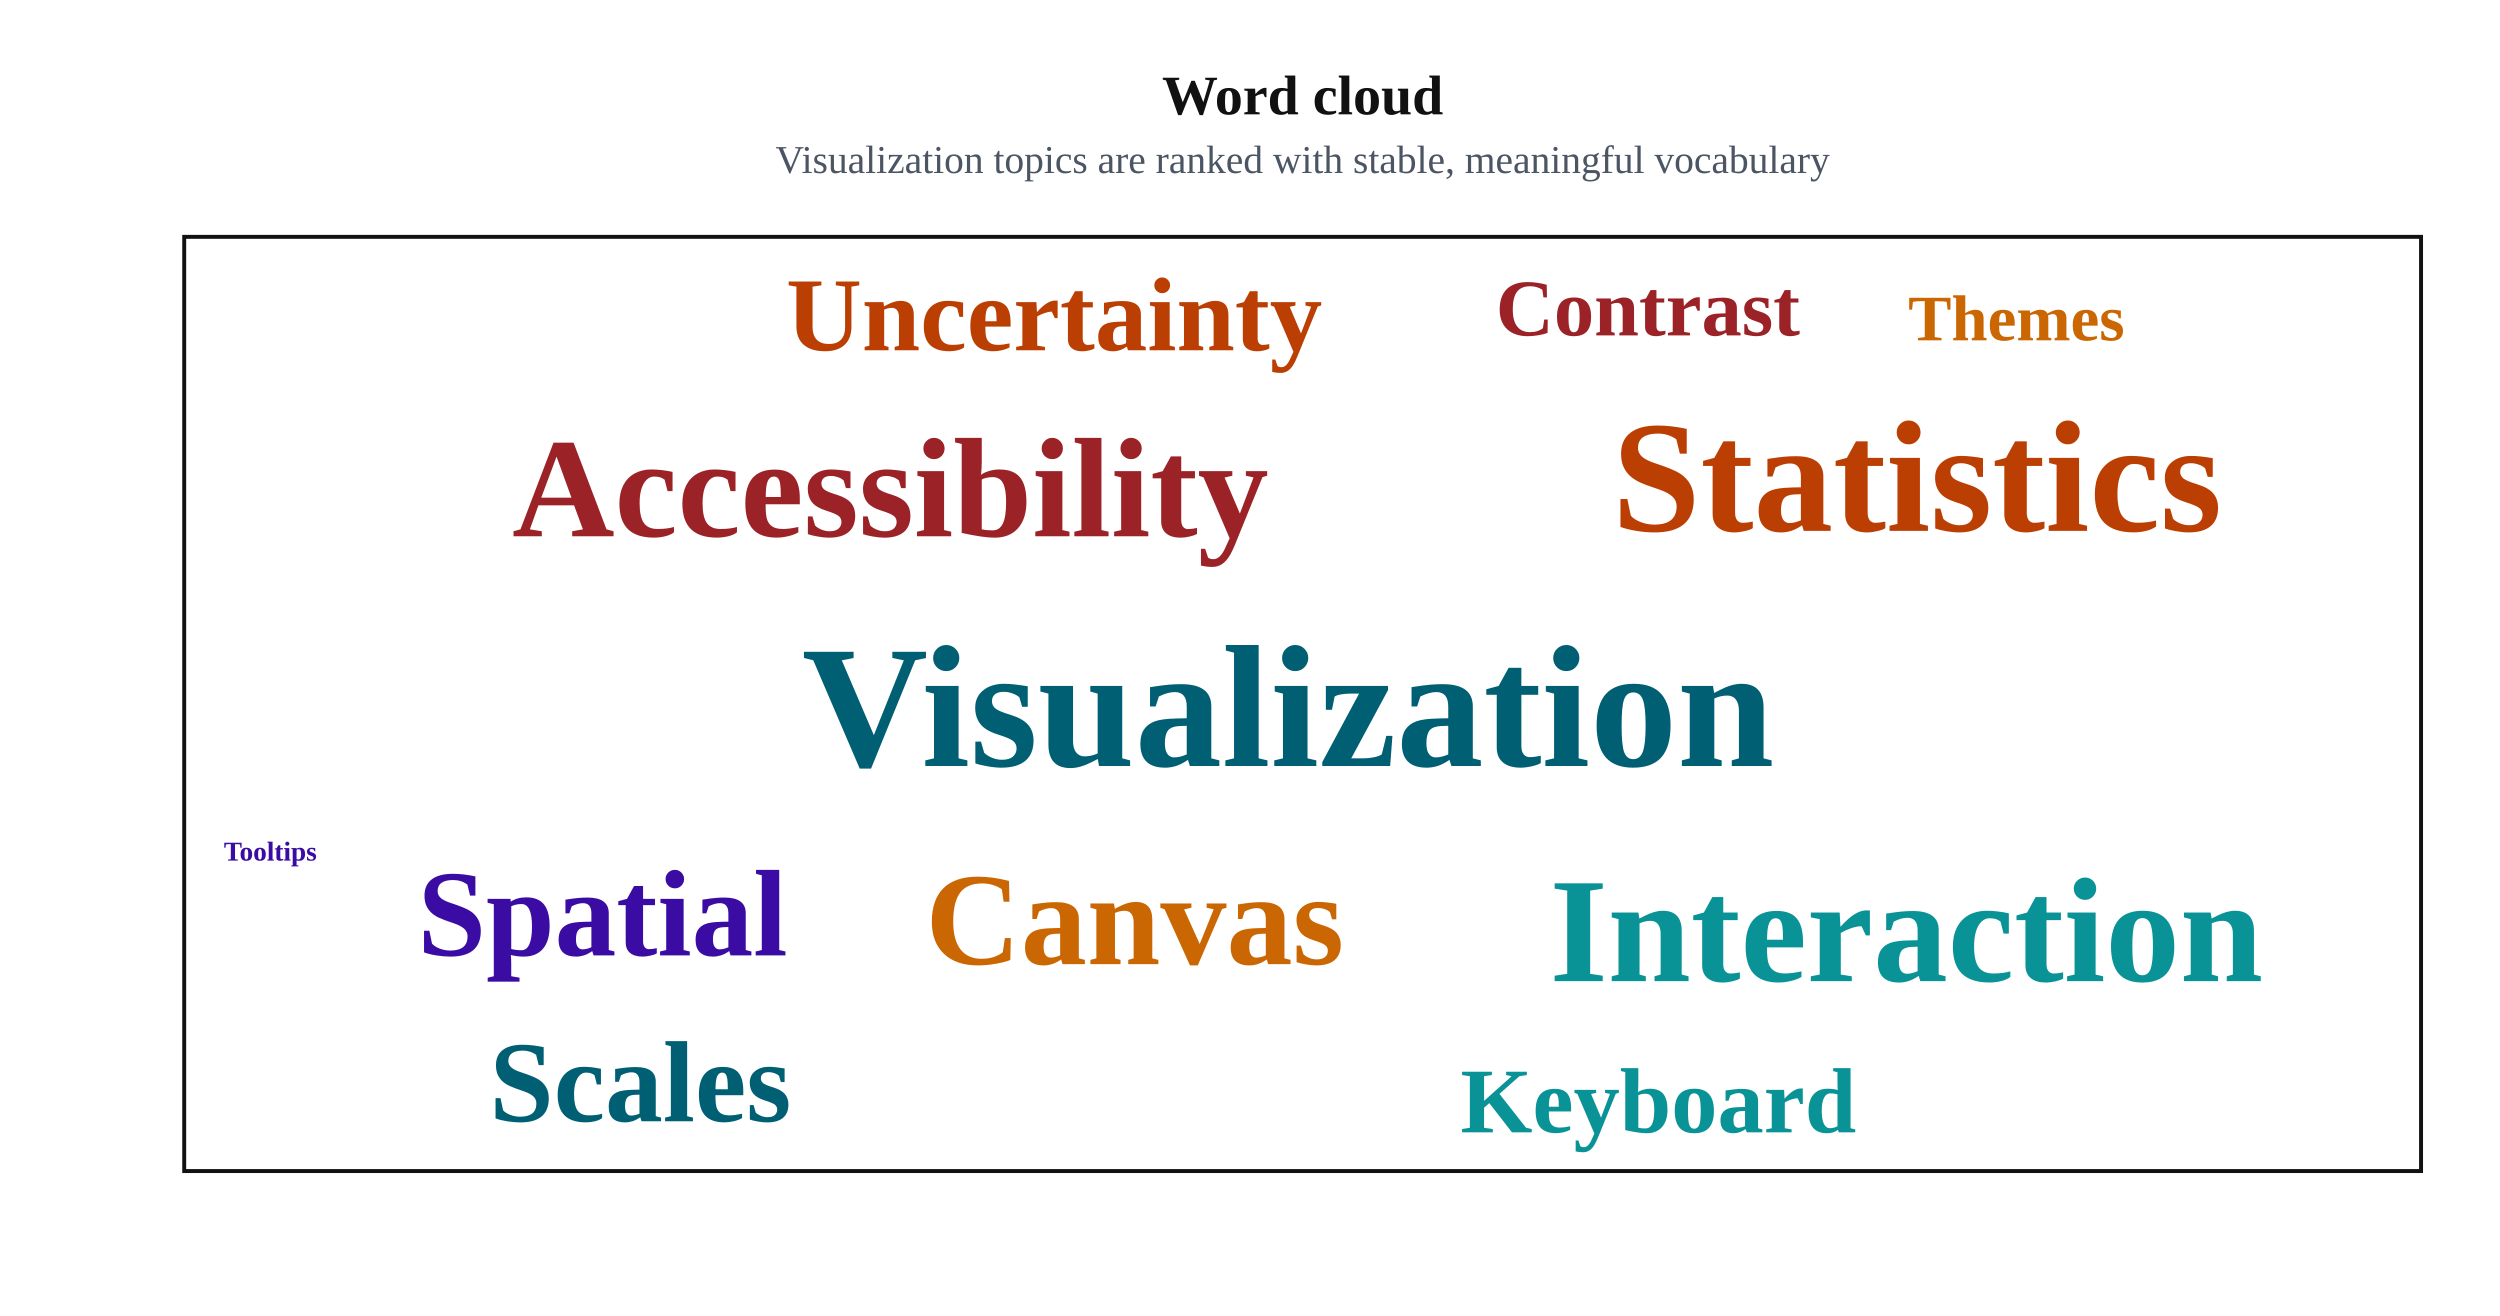
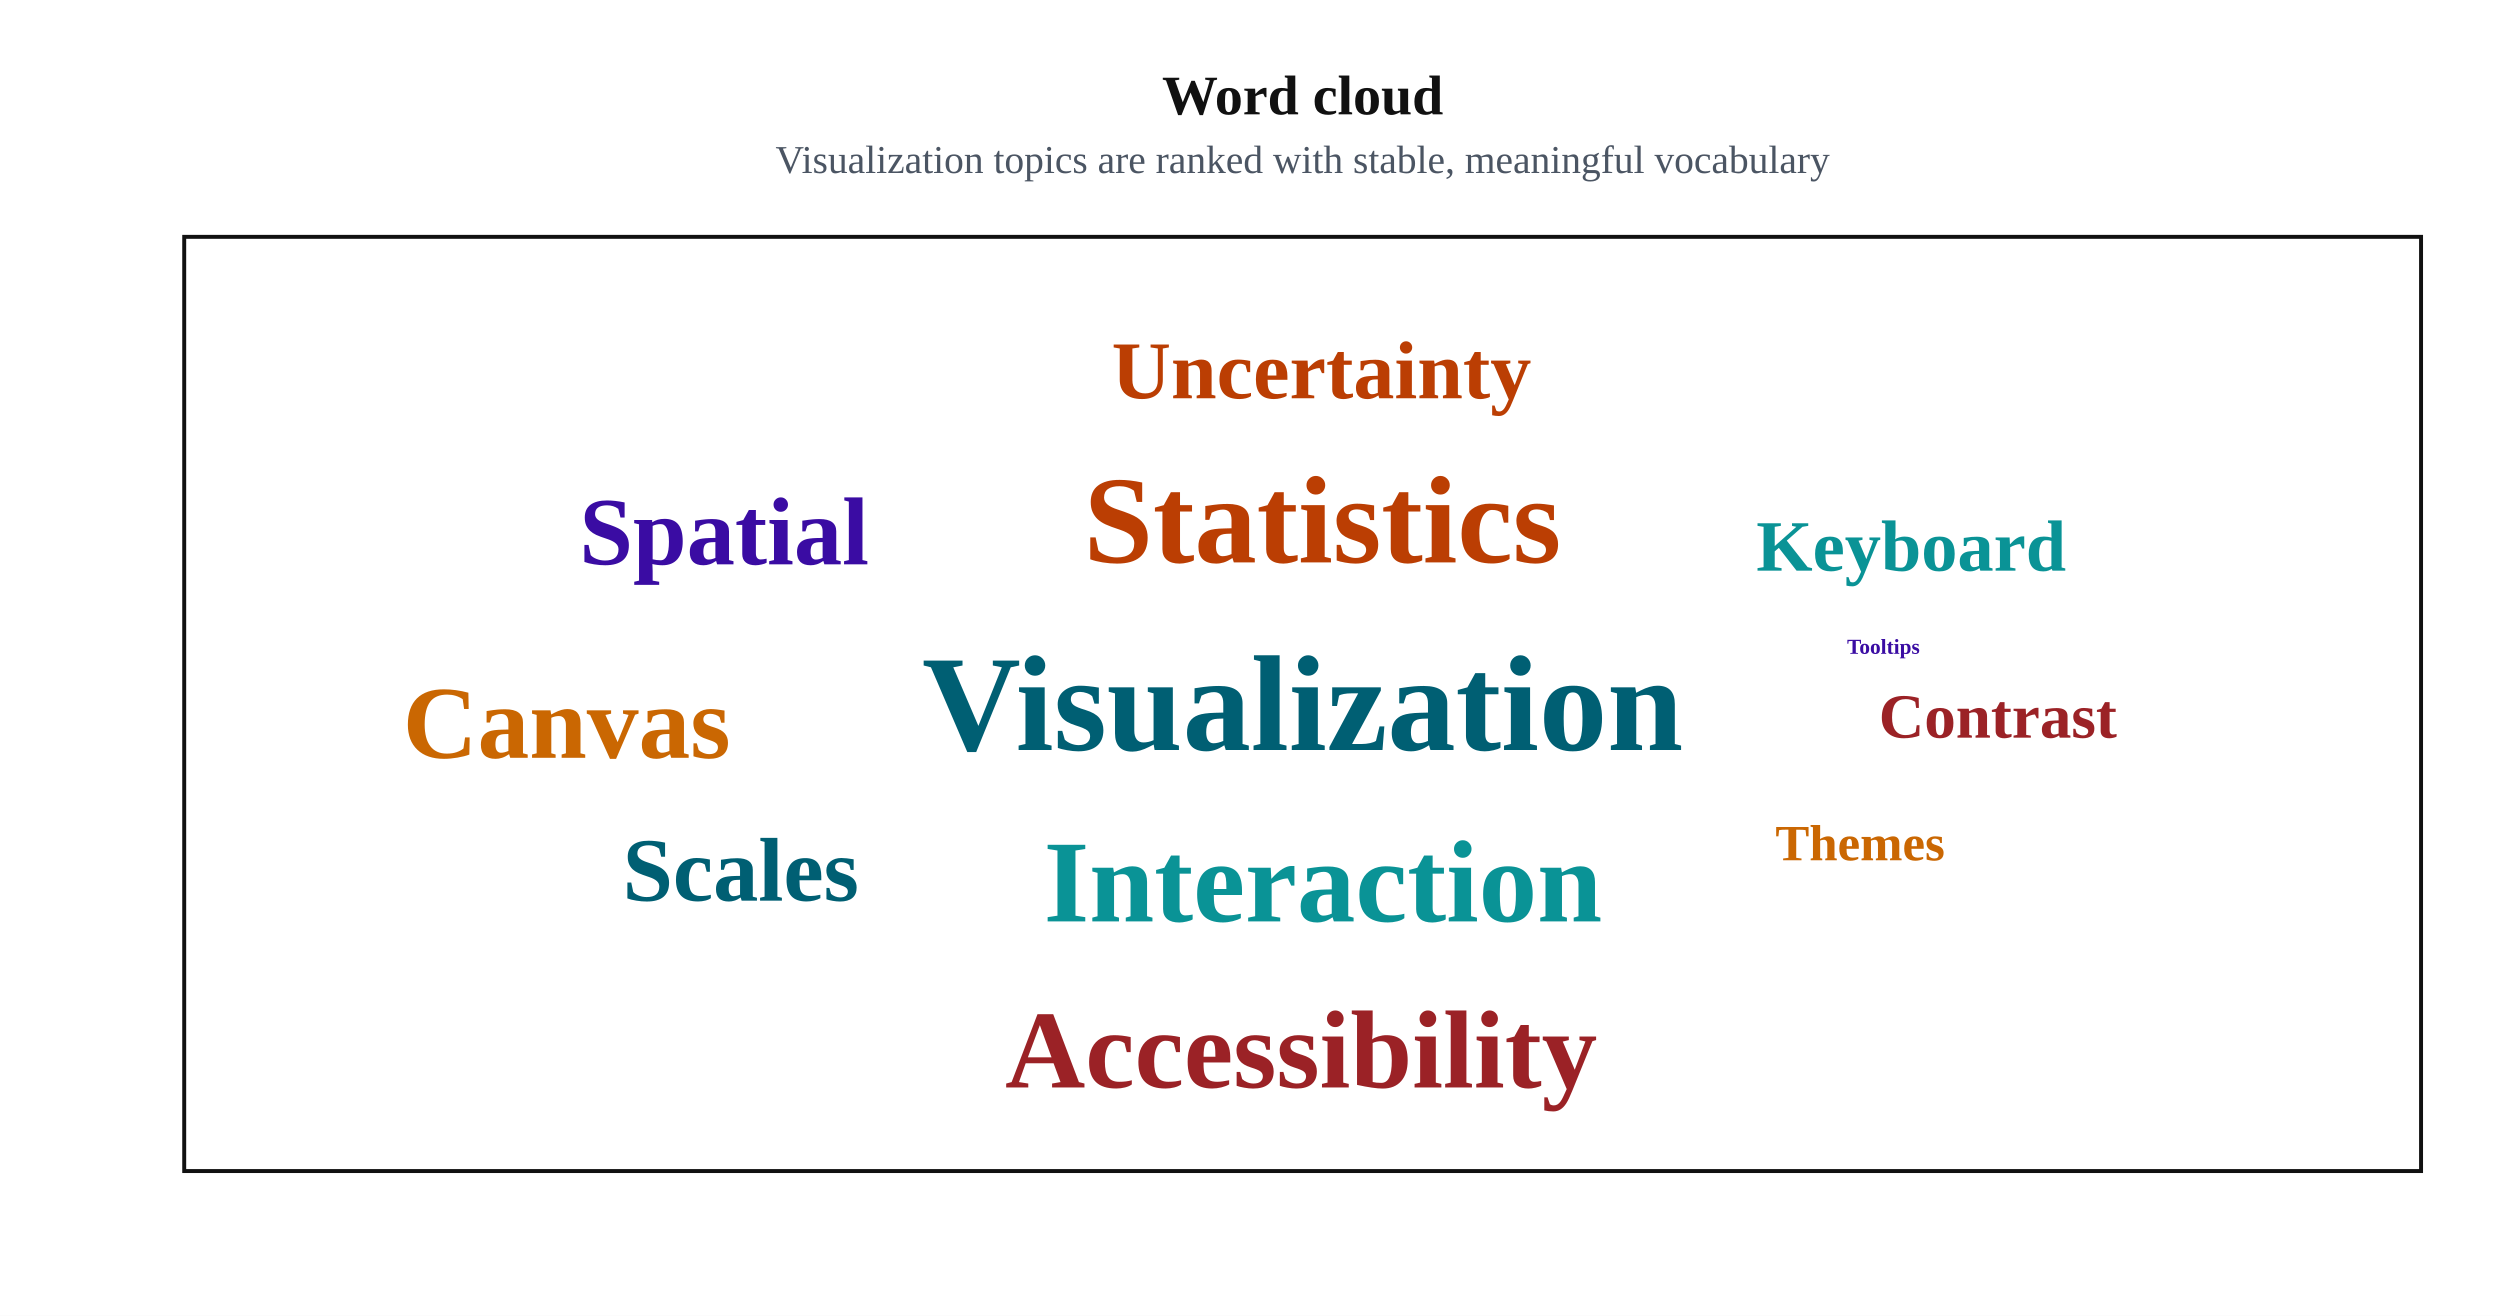
<svg xmlns="http://www.w3.org/2000/svg" width="760" height="400" viewBox="0 0 760 400" role="img" aria-labelledby="title description">
  <defs>
    <clipPath id="clip-1">
      <rect x="56" y="72" width="680" height="284" />
    </clipPath>
  </defs>
  <rect width="100%" height="100%" fill="#ffffff" />
  <g data-scene-node="scene:root">
    <rect data-scene-node="chart:panel" x="56" y="72" width="680" height="284" rx="0" fill="#ffffff" />
    <g data-scene-node="layer-0:group" clip-path="url(#clip-1)">
-       <text data-scene-node="layer-0:word-cloud:0" x="391.577" y="214.972" fill="#005f73" font-family="&quot;STIX Two Text&quot;, &quot;Times New Roman&quot;, serif" font-size="53.016" font-weight="600" text-anchor="middle" dominant-baseline="central">Visualization</text>
-       <text data-scene-node="layer-0:word-cloud:1" x="582.758" y="145.068" fill="#bb3e03" font-family="&quot;STIX Two Text&quot;, &quot;Times New Roman&quot;, serif" font-size="48.375" font-weight="600" text-anchor="middle" dominant-baseline="central">Statistics</text>
-       <text data-scene-node="layer-0:word-cloud:2" x="579.526" y="282.943" fill="#0a9396" font-family="&quot;STIX Two Text&quot;, &quot;Times New Roman&quot;, serif" font-size="45.401" font-weight="600" text-anchor="middle" dominant-baseline="central">Interaction</text>
-       <text data-scene-node="layer-0:word-cloud:3" x="270.665" y="148.482" fill="#9b2226" font-family="&quot;STIX Two Text&quot;, &quot;Times New Roman&quot;, serif" font-size="43.122" font-weight="600" text-anchor="middle" dominant-baseline="central">Accessibility</text>
-       <text data-scene-node="layer-0:word-cloud:4" x="344.93" y="279.544" fill="#ca6702" font-family="&quot;STIX Two Text&quot;, &quot;Times New Roman&quot;, serif" font-size="40.172" font-weight="600" text-anchor="middle" dominant-baseline="central">Canvas</text>
-       <text data-scene-node="layer-0:word-cloud:5" x="183.161" y="277.799" fill="#3a0ca3" font-family="&quot;STIX Two Text&quot;, &quot;Times New Roman&quot;, serif" font-size="37.487" font-weight="600" text-anchor="middle" dominant-baseline="central">Spatial</text>
-       <text data-scene-node="layer-0:word-cloud:6" x="194.66" y="329.011" fill="#005f73" font-family="&quot;STIX Two Text&quot;, &quot;Times New Roman&quot;, serif" font-size="35.147" font-weight="600" text-anchor="middle" dominant-baseline="central">Scales</text>
-       <text data-scene-node="layer-0:word-cloud:7" x="320.456" y="95.72" fill="#bb3e03" font-family="&quot;STIX Two Text&quot;, &quot;Times New Roman&quot;, serif" font-size="31.898" font-weight="600" text-anchor="middle" dominant-baseline="central">Uncertainty</text>
-       <text data-scene-node="layer-0:word-cloud:8" x="504.144" y="334.734" fill="#0a9396" font-family="&quot;STIX Two Text&quot;, &quot;Times New Roman&quot;, serif" font-size="28.124" font-weight="600" text-anchor="middle" dominant-baseline="central">Keyboard</text>
-       <text data-scene-node="layer-0:word-cloud:9" x="500.943" y="93.71" fill="#9b2226" font-family="&quot;STIX Two Text&quot;, &quot;Times New Roman&quot;, serif" font-size="24.483" font-weight="600" text-anchor="middle" dominant-baseline="central">Contrast</text>
-       <text data-scene-node="layer-0:word-cloud:10" x="612.975" y="96.794" fill="#ca6702" font-family="&quot;STIX Two Text&quot;, &quot;Times New Roman&quot;, serif" font-size="19.738" font-weight="600" text-anchor="middle" dominant-baseline="central">Themes</text>
-       <text data-scene-node="layer-0:word-cloud:11" x="82.18" y="258.816" fill="#3a0ca3" font-family="&quot;STIX Two Text&quot;, &quot;Times New Roman&quot;, serif" font-size="8.284" font-weight="600" text-anchor="middle" dominant-baseline="central">Tooltips</text>
+       <text data-scene-node="layer-0:word-cloud:0" x="396" y="214" fill="#005f73" font-family="&quot;STIX Two Text&quot;, &quot;Times New Roman&quot;, serif" font-size="41.5" font-weight="600" text-anchor="middle" dominant-baseline="central">Visualization</text>
+       <text data-scene-node="layer-0:word-cloud:1" x="402.001" y="158.183" fill="#bb3e03" font-family="&quot;STIX Two Text&quot;, &quot;Times New Roman&quot;, serif" font-size="37.867" font-weight="600" text-anchor="middle" dominant-baseline="central">Statistics</text>
+       <text data-scene-node="layer-0:word-cloud:2" x="402.165" y="268.112" fill="#0a9396" font-family="&quot;STIX Two Text&quot;, &quot;Times New Roman&quot;, serif" font-size="35.539" font-weight="600" text-anchor="middle" dominant-baseline="central">Interaction</text>
+       <text data-scene-node="layer-0:word-cloud:3" x="395.551" y="319.21" fill="#9b2226" font-family="&quot;STIX Two Text&quot;, &quot;Times New Roman&quot;, serif" font-size="33.755" font-weight="600" text-anchor="middle" dominant-baseline="central">Accessibility</text>
+       <text data-scene-node="layer-0:word-cloud:4" x="172.264" y="219.767" fill="#ca6702" font-family="&quot;STIX Two Text&quot;, &quot;Times New Roman&quot;, serif" font-size="31.446" font-weight="600" text-anchor="middle" dominant-baseline="central">Canvas</text>
+       <text data-scene-node="layer-0:word-cloud:5" x="220.135" y="161.658" fill="#3a0ca3" font-family="&quot;STIX Two Text&quot;, &quot;Times New Roman&quot;, serif" font-size="29.345" font-weight="600" text-anchor="middle" dominant-baseline="central">Spatial</text>
+       <text data-scene-node="layer-0:word-cloud:6" x="225.175" y="264.518" fill="#005f73" font-family="&quot;STIX Two Text&quot;, &quot;Times New Roman&quot;, serif" font-size="27.513" font-weight="600" text-anchor="middle" dominant-baseline="central">Scales</text>
+       <text data-scene-node="layer-0:word-cloud:7" x="401.727" y="112.655" fill="#bb3e03" font-family="&quot;STIX Two Text&quot;, &quot;Times New Roman&quot;, serif" font-size="24.969" font-weight="600" text-anchor="middle" dominant-baseline="central">Uncertainty</text>
+       <text data-scene-node="layer-0:word-cloud:8" x="580.998" y="166.065" fill="#0a9396" font-family="&quot;STIX Two Text&quot;, &quot;Times New Roman&quot;, serif" font-size="22.015" font-weight="600" text-anchor="middle" dominant-baseline="central">Keyboard</text>
+       <text data-scene-node="layer-0:word-cloud:9" x="607.333" y="217.783" fill="#9b2226" font-family="&quot;STIX Two Text&quot;, &quot;Times New Roman&quot;, serif" font-size="19.165" font-weight="600" text-anchor="middle" dominant-baseline="central">Contrast</text>
+       <text data-scene-node="layer-0:word-cloud:10" x="565.474" y="256.312" fill="#ca6702" font-family="&quot;STIX Two Text&quot;, &quot;Times New Roman&quot;, serif" font-size="15.451" font-weight="600" text-anchor="middle" dominant-baseline="central">Themes</text>
+       <text data-scene-node="layer-0:word-cloud:11" x="572.562" y="196.57" fill="#3a0ca3" font-family="&quot;STIX Two Text&quot;, &quot;Times New Roman&quot;, serif" font-size="6.484" font-weight="600" text-anchor="middle" dominant-baseline="central">Tooltips</text>
    </g>
    <rect data-scene-node="chart:plot-box" x="56" y="72" width="680" height="284" rx="0" fill="none" stroke="#111111" stroke-width="1.2" />
    <text data-scene-node="chart:title" x="396" y="24" fill="#111111" font-family="&quot;STIX Two Text&quot;, &quot;Times New Roman&quot;, serif" font-size="17" font-weight="600" text-anchor="middle" dominant-baseline="text-before-edge">Word cloud</text>
    <text data-scene-node="chart:subtitle" x="396" y="45" fill="#4b5563" font-family="&quot;STIX Two Text&quot;, &quot;Times New Roman&quot;, serif" font-size="12" font-weight="400" text-anchor="middle" dominant-baseline="text-before-edge">Visualization topics are ranked with stable, meaningful vocabulary</text>
  </g>
</svg>
